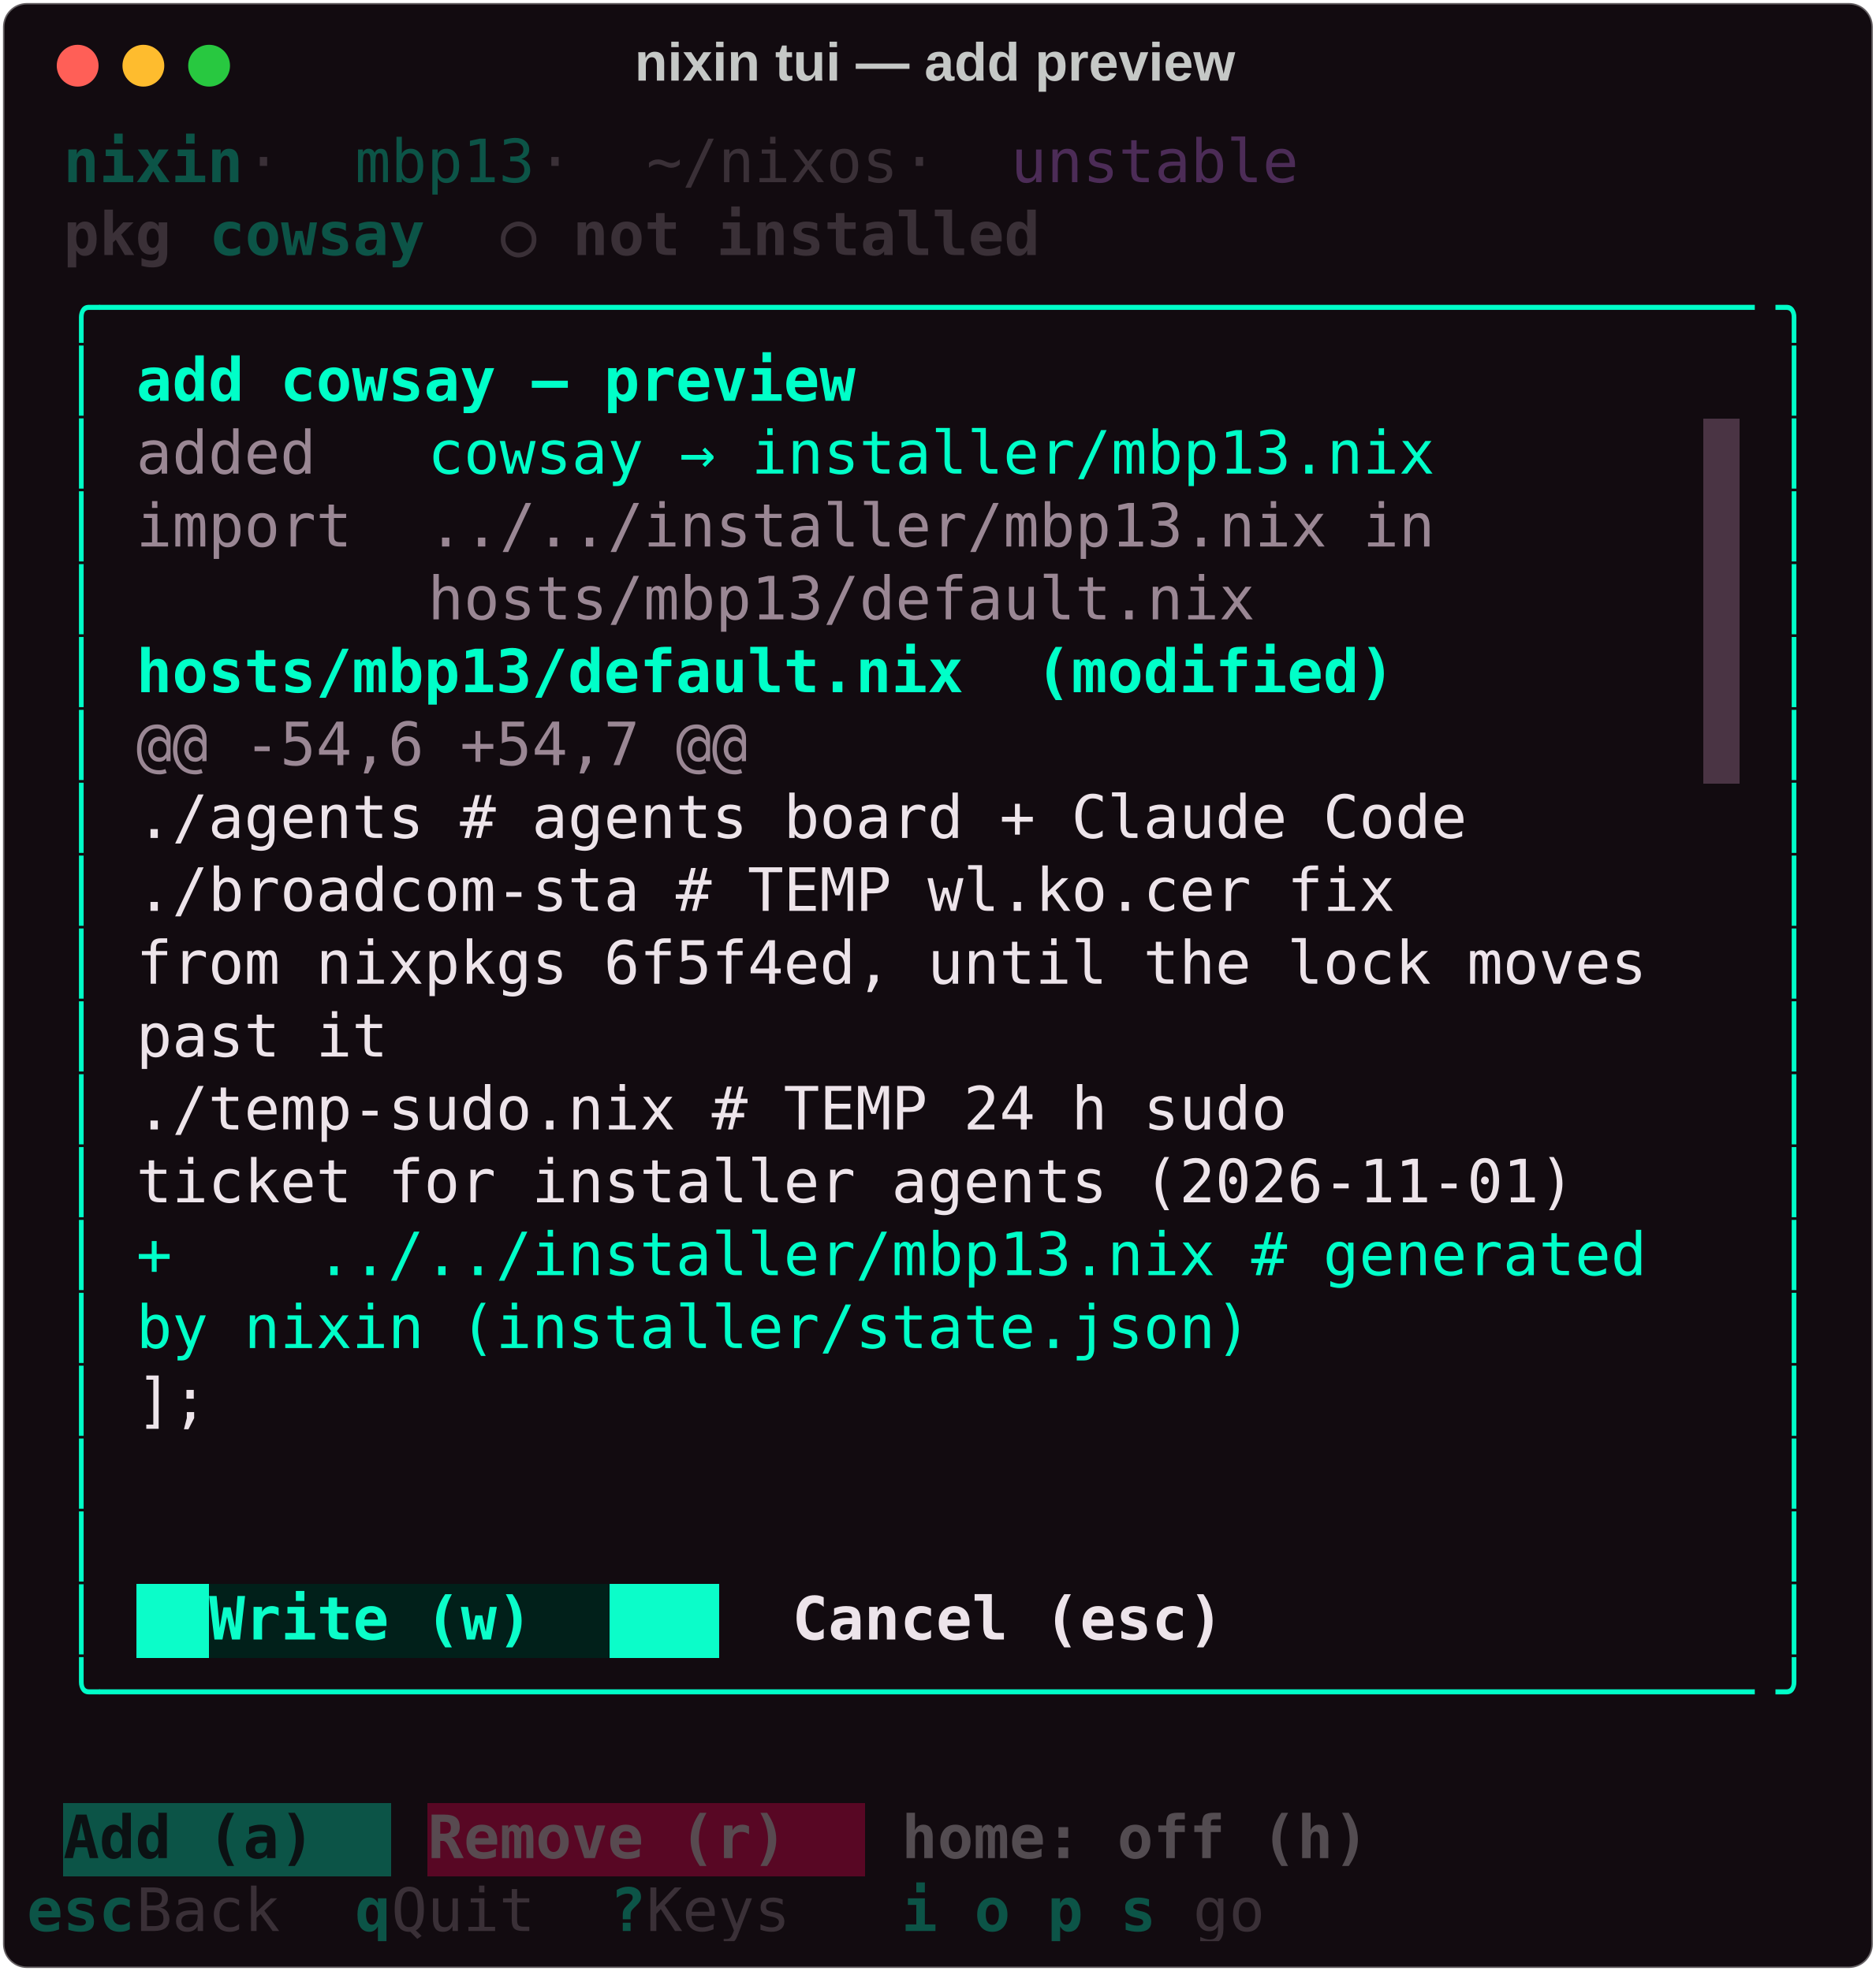
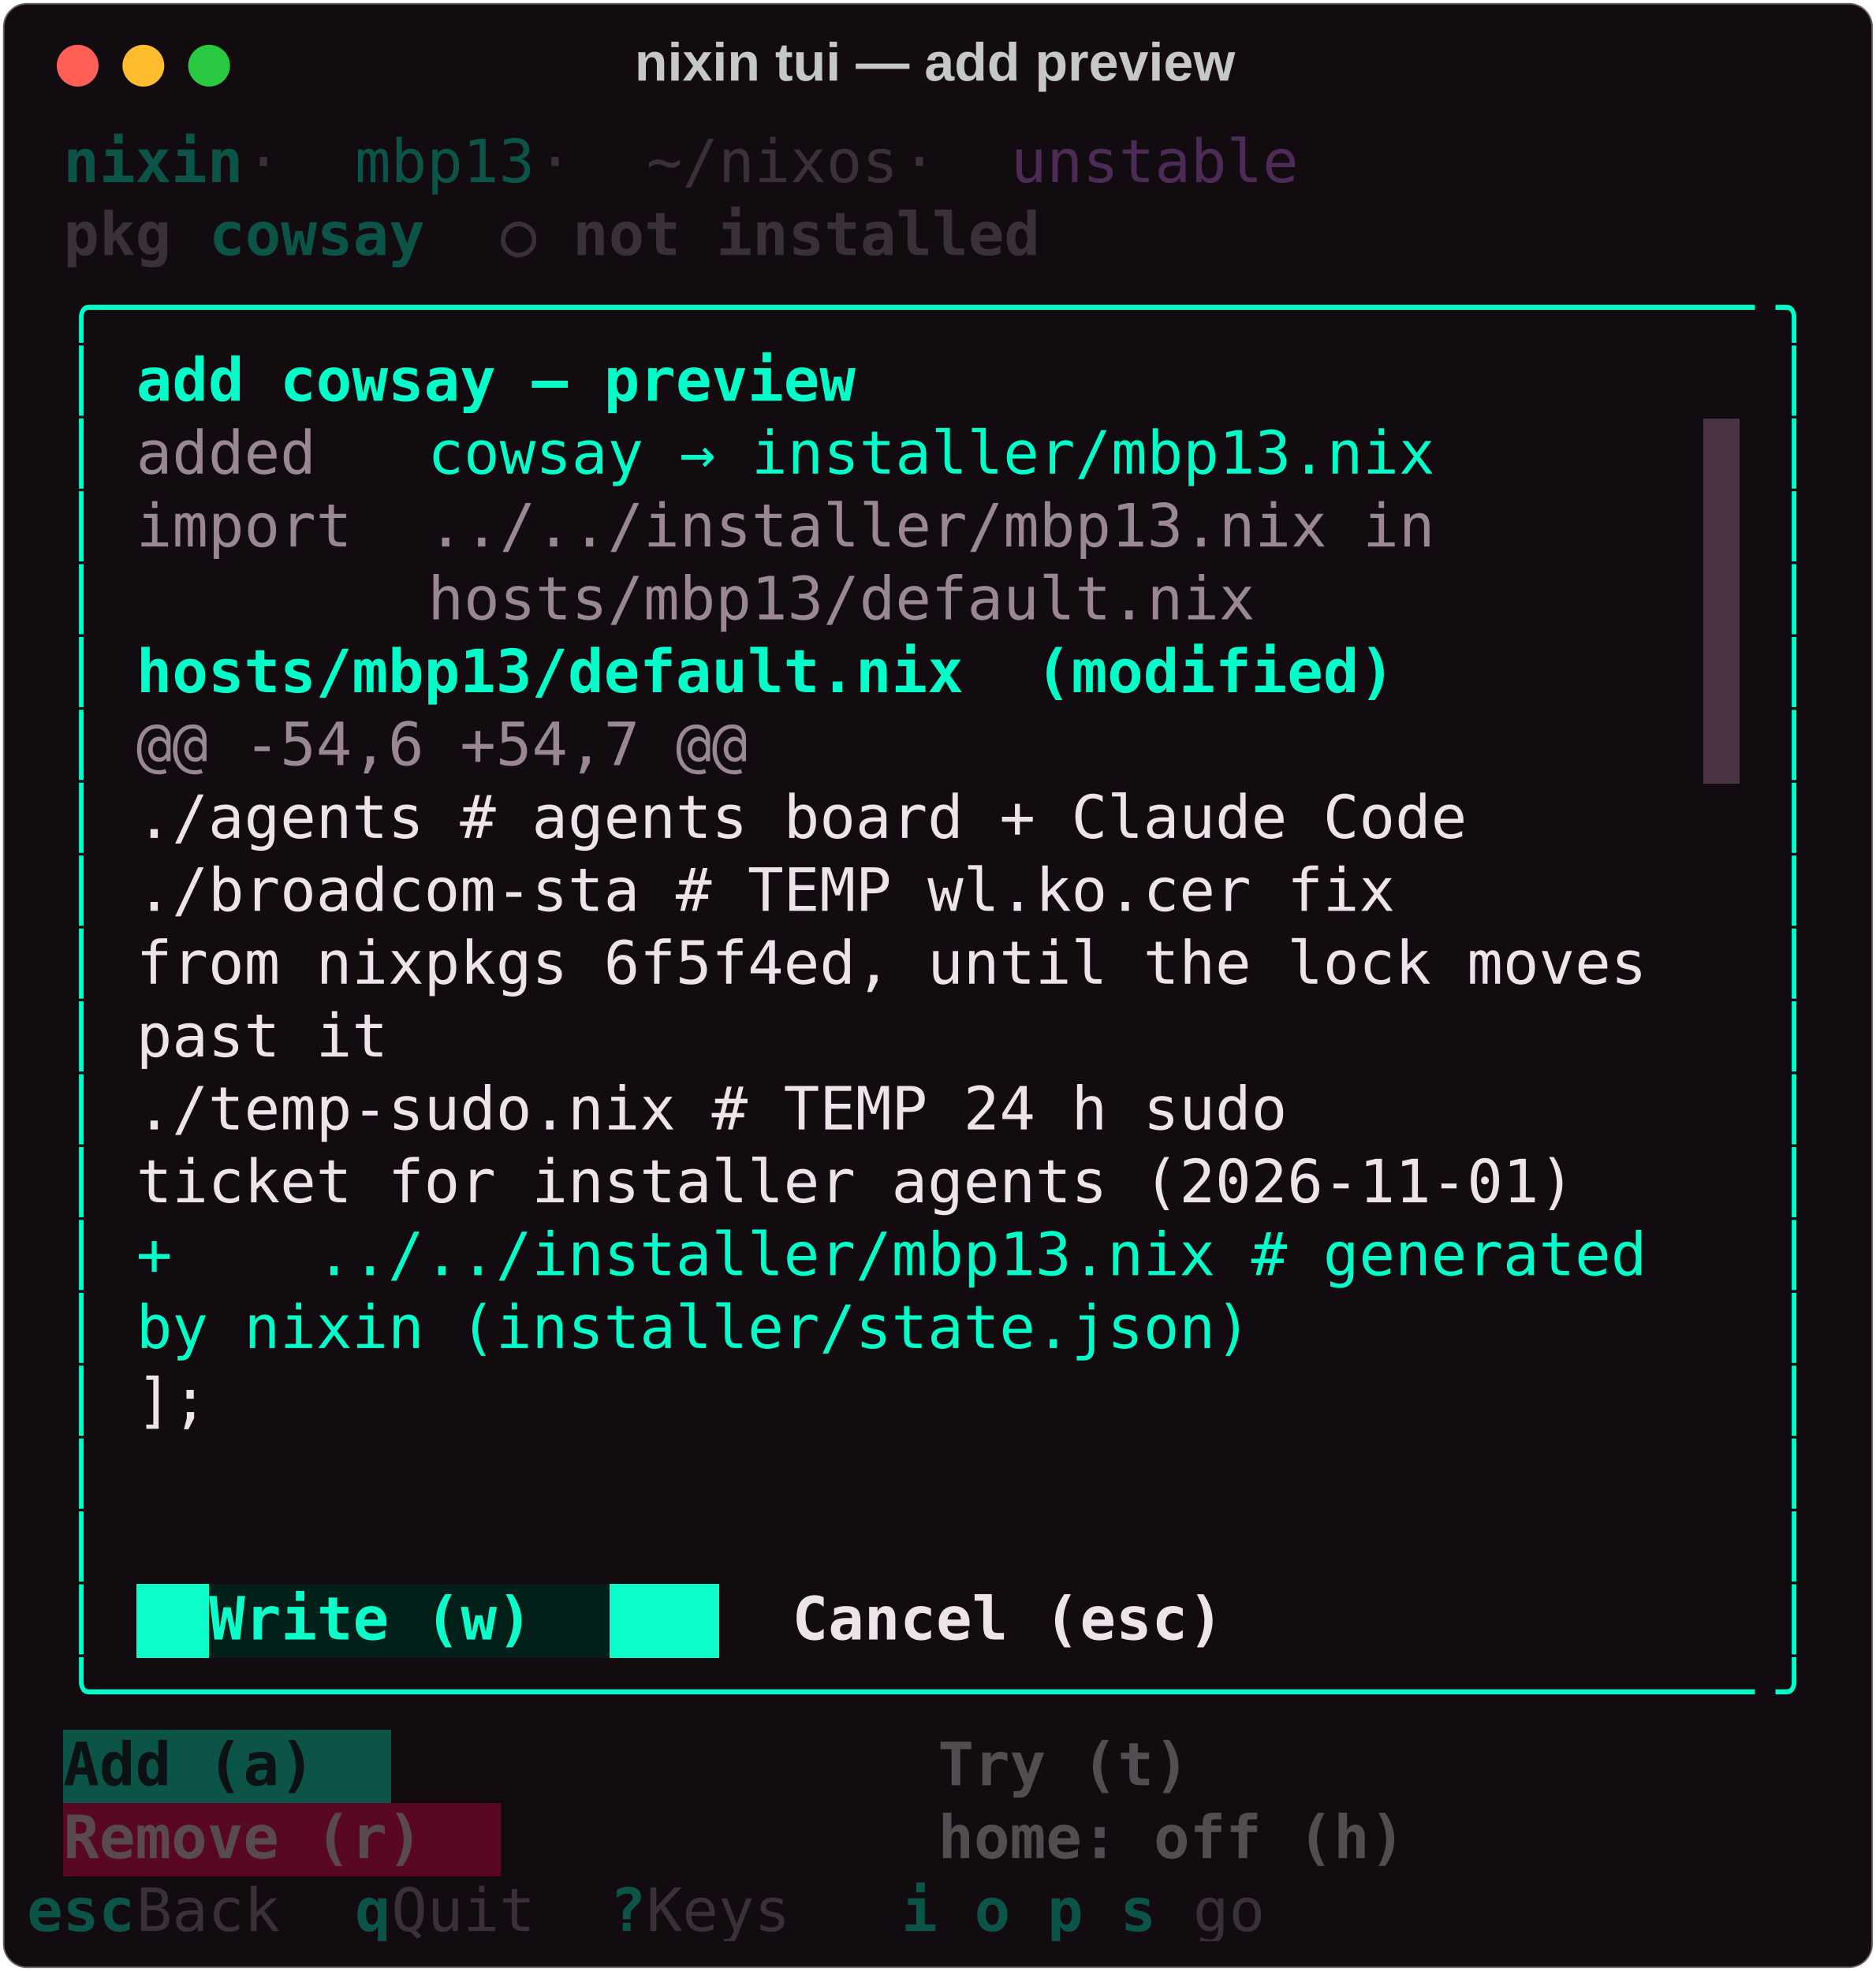
<svg xmlns="http://www.w3.org/2000/svg" class="rich-terminal" viewBox="0 0 628 660.0">
  <style>

    @font-face {
        font-family: "Fira Code";
        src: local("FiraCode-Regular"),
                url("https://cdnjs.cloudflare.com/ajax/libs/firacode/6.2.0/woff2/FiraCode-Regular.woff2") format("woff2"),
                url("https://cdnjs.cloudflare.com/ajax/libs/firacode/6.2.0/woff/FiraCode-Regular.woff") format("woff");
        font-style: normal;
        font-weight: 400;
    }
    @font-face {
        font-family: "Fira Code";
        src: local("FiraCode-Bold"),
                url("https://cdnjs.cloudflare.com/ajax/libs/firacode/6.2.0/woff2/FiraCode-Bold.woff2") format("woff2"),
                url("https://cdnjs.cloudflare.com/ajax/libs/firacode/6.2.0/woff/FiraCode-Bold.woff") format("woff");
        font-style: bold;
        font-weight: 700;
    }

-     .terminal-2222005914-matrix {
+     .terminal-1350723073-matrix {
        font-family: Fira Code, monospace;
        font-size: 20px;
        line-height: 24.4px;
        font-variant-east-asian: full-width;
    }

-     .terminal-2222005914-title {
+     .terminal-1350723073-title {
        font-size: 18px;
        font-weight: bold;
        font-family: arial;
    }

-     .terminal-2222005914-r1 { fill: #ede4ea }
- .terminal-2222005914-r2 { fill: #0c5447;font-weight: bold }
- .terminal-2222005914-r3 { fill: #3a3037 }
- .terminal-2222005914-r4 { fill: #0c5447 }
- .terminal-2222005914-r5 { fill: #4c2c57 }
- .terminal-2222005914-r6 { fill: #c5c8c6 }
- .terminal-2222005914-r7 { fill: #3a3037;font-weight: bold }
- .terminal-2222005914-r8 { fill: #534c51;font-weight: bold }
- .terminal-2222005914-r9 { fill: #00ffc8 }
- .terminal-2222005914-r10 { fill: #00ffc8;font-weight: bold }
- .terminal-2222005914-r11 { fill: #9a8794 }
- .terminal-2222005914-r12 { fill: #120b10 }
- .terminal-2222005914-r13 { fill: #0bfdc9;font-weight: bold }
- .terminal-2222005914-r14 { fill: #ede4ea;font-weight: bold }
- .terminal-2222005914-r15 { fill: #0c1113;font-weight: bold }
- .terminal-2222005914-r16 { fill: #584a50;font-weight: bold }
+     .terminal-1350723073-r1 { fill: #ede4ea }
+ .terminal-1350723073-r2 { fill: #0c5447;font-weight: bold }
+ .terminal-1350723073-r3 { fill: #3a3037 }
+ .terminal-1350723073-r4 { fill: #0c5447 }
+ .terminal-1350723073-r5 { fill: #4c2c57 }
+ .terminal-1350723073-r6 { fill: #c5c8c6 }
+ .terminal-1350723073-r7 { fill: #3a3037;font-weight: bold }
+ .terminal-1350723073-r8 { fill: #534c51;font-weight: bold }
+ .terminal-1350723073-r9 { fill: #00ffc8 }
+ .terminal-1350723073-r10 { fill: #00ffc8;font-weight: bold }
+ .terminal-1350723073-r11 { fill: #9a8794 }
+ .terminal-1350723073-r12 { fill: #120b10 }
+ .terminal-1350723073-r13 { fill: #0bfdc9;font-weight: bold }
+ .terminal-1350723073-r14 { fill: #ede4ea;font-weight: bold }
+ .terminal-1350723073-r15 { fill: #0c1113;font-weight: bold }
+ .terminal-1350723073-r16 { fill: #584a50;font-weight: bold }
    </style>
  <defs>
-     <clipPath id="terminal-2222005914-clip-terminal">
+     <clipPath id="terminal-1350723073-clip-terminal">
      <rect x="0" y="0" width="609.0" height="609.0" />
    </clipPath>
-     <clipPath id="terminal-2222005914-line-0">
+     <clipPath id="terminal-1350723073-line-0">
      <rect x="0" y="1.5" width="610" height="24.65" />
    </clipPath>
-     <clipPath id="terminal-2222005914-line-1">
+     <clipPath id="terminal-1350723073-line-1">
      <rect x="0" y="25.9" width="610" height="24.65" />
    </clipPath>
-     <clipPath id="terminal-2222005914-line-2">
+     <clipPath id="terminal-1350723073-line-2">
      <rect x="0" y="50.3" width="610" height="24.65" />
    </clipPath>
-     <clipPath id="terminal-2222005914-line-3">
+     <clipPath id="terminal-1350723073-line-3">
      <rect x="0" y="74.7" width="610" height="24.65" />
    </clipPath>
-     <clipPath id="terminal-2222005914-line-4">
+     <clipPath id="terminal-1350723073-line-4">
      <rect x="0" y="99.1" width="610" height="24.65" />
    </clipPath>
-     <clipPath id="terminal-2222005914-line-5">
+     <clipPath id="terminal-1350723073-line-5">
      <rect x="0" y="123.5" width="610" height="24.65" />
    </clipPath>
-     <clipPath id="terminal-2222005914-line-6">
+     <clipPath id="terminal-1350723073-line-6">
      <rect x="0" y="147.9" width="610" height="24.65" />
    </clipPath>
-     <clipPath id="terminal-2222005914-line-7">
+     <clipPath id="terminal-1350723073-line-7">
      <rect x="0" y="172.3" width="610" height="24.65" />
    </clipPath>
-     <clipPath id="terminal-2222005914-line-8">
+     <clipPath id="terminal-1350723073-line-8">
      <rect x="0" y="196.7" width="610" height="24.65" />
    </clipPath>
-     <clipPath id="terminal-2222005914-line-9">
+     <clipPath id="terminal-1350723073-line-9">
      <rect x="0" y="221.1" width="610" height="24.65" />
    </clipPath>
-     <clipPath id="terminal-2222005914-line-10">
+     <clipPath id="terminal-1350723073-line-10">
      <rect x="0" y="245.5" width="610" height="24.65" />
    </clipPath>
-     <clipPath id="terminal-2222005914-line-11">
+     <clipPath id="terminal-1350723073-line-11">
      <rect x="0" y="269.9" width="610" height="24.65" />
    </clipPath>
-     <clipPath id="terminal-2222005914-line-12">
+     <clipPath id="terminal-1350723073-line-12">
      <rect x="0" y="294.3" width="610" height="24.65" />
    </clipPath>
-     <clipPath id="terminal-2222005914-line-13">
+     <clipPath id="terminal-1350723073-line-13">
      <rect x="0" y="318.7" width="610" height="24.65" />
    </clipPath>
-     <clipPath id="terminal-2222005914-line-14">
+     <clipPath id="terminal-1350723073-line-14">
      <rect x="0" y="343.1" width="610" height="24.65" />
    </clipPath>
-     <clipPath id="terminal-2222005914-line-15">
+     <clipPath id="terminal-1350723073-line-15">
      <rect x="0" y="367.5" width="610" height="24.65" />
    </clipPath>
-     <clipPath id="terminal-2222005914-line-16">
+     <clipPath id="terminal-1350723073-line-16">
      <rect x="0" y="391.9" width="610" height="24.65" />
    </clipPath>
-     <clipPath id="terminal-2222005914-line-17">
+     <clipPath id="terminal-1350723073-line-17">
      <rect x="0" y="416.3" width="610" height="24.65" />
    </clipPath>
-     <clipPath id="terminal-2222005914-line-18">
+     <clipPath id="terminal-1350723073-line-18">
      <rect x="0" y="440.7" width="610" height="24.65" />
    </clipPath>
-     <clipPath id="terminal-2222005914-line-19">
+     <clipPath id="terminal-1350723073-line-19">
      <rect x="0" y="465.1" width="610" height="24.65" />
    </clipPath>
-     <clipPath id="terminal-2222005914-line-20">
+     <clipPath id="terminal-1350723073-line-20">
      <rect x="0" y="489.5" width="610" height="24.65" />
    </clipPath>
-     <clipPath id="terminal-2222005914-line-21">
+     <clipPath id="terminal-1350723073-line-21">
      <rect x="0" y="513.9" width="610" height="24.65" />
    </clipPath>
-     <clipPath id="terminal-2222005914-line-22">
+     <clipPath id="terminal-1350723073-line-22">
      <rect x="0" y="538.3" width="610" height="24.65" />
    </clipPath>
-     <clipPath id="terminal-2222005914-line-23">
+     <clipPath id="terminal-1350723073-line-23">
      <rect x="0" y="562.7" width="610" height="24.65" />
    </clipPath>
  </defs>
  <rect fill="#120b10" stroke="rgba(255,255,255,0.35)" stroke-width="1" x="1" y="1" width="626" height="658" rx="8" />
-   <text class="terminal-2222005914-title" fill="#c5c8c6" text-anchor="middle" x="313" y="27">nixin tui — add preview</text>
+   <text class="terminal-1350723073-title" fill="#c5c8c6" text-anchor="middle" x="313" y="27">nixin tui — add preview</text>
  <g transform="translate(26,22)">
    <circle cx="0" cy="0" r="7" fill="#ff5f57" />
    <circle cx="22" cy="0" r="7" fill="#febc2e" />
    <circle cx="44" cy="0" r="7" fill="#28c840" />
  </g>
-   <g transform="translate(9, 41)" clip-path="url(#terminal-2222005914-clip-terminal)">
+   <g transform="translate(9, 41)" clip-path="url(#terminal-1350723073-clip-terminal)">
    <rect fill="#4a3444" x="561.2" y="99.1" width="12.2" height="24.65" shape-rendering="crispEdges" />
    <rect fill="#4a3444" x="561.2" y="123.5" width="12.2" height="24.65" shape-rendering="crispEdges" />
    <rect fill="#4a3444" x="561.2" y="147.9" width="12.2" height="24.65" shape-rendering="crispEdges" />
    <rect fill="#4a3444" x="561.2" y="172.3" width="12.2" height="24.65" shape-rendering="crispEdges" />
    <rect fill="#4a3444" x="561.2" y="196.7" width="12.2" height="24.65" shape-rendering="crispEdges" />
    <rect fill="#0bfdc9" x="36.6" y="489.5" width="24.4" height="24.65" shape-rendering="crispEdges" />
    <rect fill="#01201a" x="61" y="489.5" width="134.2" height="24.65" shape-rendering="crispEdges" />
    <rect fill="#0bfdc9" x="195.2" y="489.5" width="36.6" height="24.65" shape-rendering="crispEdges" />
-     <rect fill="#0c5447" x="12.2" y="562.7" width="109.8" height="24.65" shape-rendering="crispEdges" />
-     <rect fill="#580724" x="134.2" y="562.7" width="146.4" height="24.65" shape-rendering="crispEdges" />
-     <g class="terminal-2222005914-matrix">
-       <text class="terminal-2222005914-r2" x="12.2" y="20" textLength="61" clip-path="url(#terminal-2222005914-line-0)">nixin</text>
-       <text class="terminal-2222005914-r3" x="73.2" y="20" textLength="36.6" clip-path="url(#terminal-2222005914-line-0)"> · </text>
-       <text class="terminal-2222005914-r4" x="109.8" y="20" textLength="61" clip-path="url(#terminal-2222005914-line-0)">mbp13</text>
-       <text class="terminal-2222005914-r3" x="170.8" y="20" textLength="36.6" clip-path="url(#terminal-2222005914-line-0)"> · </text>
-       <text class="terminal-2222005914-r3" x="207.4" y="20" textLength="85.4" clip-path="url(#terminal-2222005914-line-0)">~/nixos</text>
-       <text class="terminal-2222005914-r3" x="292.8" y="20" textLength="36.6" clip-path="url(#terminal-2222005914-line-0)"> · </text>
-       <text class="terminal-2222005914-r5" x="329.4" y="20" textLength="97.6" clip-path="url(#terminal-2222005914-line-0)">unstable</text>
-       <text class="terminal-2222005914-r6" x="610" y="20" textLength="12.2" clip-path="url(#terminal-2222005914-line-0)">
- </text>
-       <text class="terminal-2222005914-r7" x="12.2" y="44.4" textLength="48.8" clip-path="url(#terminal-2222005914-line-1)">pkg </text>
-       <text class="terminal-2222005914-r2" x="61" y="44.4" textLength="73.2" clip-path="url(#terminal-2222005914-line-1)">cowsay</text>
-       <text class="terminal-2222005914-r7" x="158.6" y="44.4" textLength="183" clip-path="url(#terminal-2222005914-line-1)">○ not installed</text>
-       <text class="terminal-2222005914-r6" x="610" y="44.4" textLength="12.2" clip-path="url(#terminal-2222005914-line-1)">
- </text>
-       <text class="terminal-2222005914-r9" x="12.2" y="68.8" textLength="12.2" clip-path="url(#terminal-2222005914-line-2)">╭</text>
-       <text class="terminal-2222005914-r9" x="24.4" y="68.8" textLength="561.2" clip-path="url(#terminal-2222005914-line-2)">──────────────────────────────────────────────</text>
-       <text class="terminal-2222005914-r9" x="585.6" y="68.8" textLength="12.2" clip-path="url(#terminal-2222005914-line-2)">╮</text>
-       <text class="terminal-2222005914-r6" x="610" y="68.8" textLength="12.2" clip-path="url(#terminal-2222005914-line-2)">
- </text>
-       <text class="terminal-2222005914-r9" x="12.2" y="93.2" textLength="12.2" clip-path="url(#terminal-2222005914-line-3)">│</text>
-       <text class="terminal-2222005914-r10" x="36.6" y="93.2" textLength="244" clip-path="url(#terminal-2222005914-line-3)">add cowsay — preview</text>
-       <text class="terminal-2222005914-r9" x="585.6" y="93.2" textLength="12.2" clip-path="url(#terminal-2222005914-line-3)">│</text>
-       <text class="terminal-2222005914-r6" x="610" y="93.2" textLength="12.2" clip-path="url(#terminal-2222005914-line-3)">
- </text>
-       <text class="terminal-2222005914-r9" x="12.2" y="117.6" textLength="12.2" clip-path="url(#terminal-2222005914-line-4)">│</text>
-       <text class="terminal-2222005914-r11" x="36.6" y="117.6" textLength="73.2" clip-path="url(#terminal-2222005914-line-4)">added </text>
-       <text class="terminal-2222005914-r9" x="134.2" y="117.6" textLength="427" clip-path="url(#terminal-2222005914-line-4)">cowsay → installer/mbp13.nix       </text>
-       <text class="terminal-2222005914-r9" x="585.6" y="117.6" textLength="12.2" clip-path="url(#terminal-2222005914-line-4)">│</text>
-       <text class="terminal-2222005914-r6" x="610" y="117.6" textLength="12.2" clip-path="url(#terminal-2222005914-line-4)">
- </text>
-       <text class="terminal-2222005914-r9" x="12.2" y="142" textLength="12.2" clip-path="url(#terminal-2222005914-line-5)">│</text>
-       <text class="terminal-2222005914-r11" x="36.6" y="142" textLength="73.2" clip-path="url(#terminal-2222005914-line-5)">import</text>
-       <text class="terminal-2222005914-r11" x="134.2" y="142" textLength="427" clip-path="url(#terminal-2222005914-line-5)">../../installer/mbp13.nix in       </text>
-       <text class="terminal-2222005914-r9" x="585.6" y="142" textLength="12.2" clip-path="url(#terminal-2222005914-line-5)">│</text>
-       <text class="terminal-2222005914-r6" x="610" y="142" textLength="12.2" clip-path="url(#terminal-2222005914-line-5)">
- </text>
-       <text class="terminal-2222005914-r9" x="12.2" y="166.4" textLength="12.2" clip-path="url(#terminal-2222005914-line-6)">│</text>
-       <text class="terminal-2222005914-r11" x="134.2" y="166.4" textLength="427" clip-path="url(#terminal-2222005914-line-6)">hosts/mbp13/default.nix            </text>
-       <text class="terminal-2222005914-r9" x="585.6" y="166.4" textLength="12.2" clip-path="url(#terminal-2222005914-line-6)">│</text>
-       <text class="terminal-2222005914-r6" x="610" y="166.4" textLength="12.2" clip-path="url(#terminal-2222005914-line-6)">
- </text>
-       <text class="terminal-2222005914-r9" x="12.2" y="190.8" textLength="12.2" clip-path="url(#terminal-2222005914-line-7)">│</text>
-       <text class="terminal-2222005914-r10" x="36.6" y="190.8" textLength="427" clip-path="url(#terminal-2222005914-line-7)">hosts/mbp13/default.nix  (modified)</text>
-       <text class="terminal-2222005914-r9" x="585.6" y="190.8" textLength="12.2" clip-path="url(#terminal-2222005914-line-7)">│</text>
-       <text class="terminal-2222005914-r6" x="610" y="190.8" textLength="12.2" clip-path="url(#terminal-2222005914-line-7)">
- </text>
-       <text class="terminal-2222005914-r9" x="12.2" y="215.2" textLength="12.2" clip-path="url(#terminal-2222005914-line-8)">│</text>
-       <text class="terminal-2222005914-r11" x="36.6" y="215.2" textLength="207.4" clip-path="url(#terminal-2222005914-line-8)">@@ -54,6 +54,7 @@</text>
-       <text class="terminal-2222005914-r9" x="585.6" y="215.2" textLength="12.2" clip-path="url(#terminal-2222005914-line-8)">│</text>
-       <text class="terminal-2222005914-r6" x="610" y="215.2" textLength="12.2" clip-path="url(#terminal-2222005914-line-8)">
- </text>
-       <text class="terminal-2222005914-r9" x="12.2" y="239.6" textLength="12.2" clip-path="url(#terminal-2222005914-line-9)">│</text>
-       <text class="terminal-2222005914-r1" x="36.6" y="239.6" textLength="512.4" clip-path="url(#terminal-2222005914-line-9)">     ./agents # agents board + Claude Code</text>
-       <text class="terminal-2222005914-r9" x="585.6" y="239.6" textLength="12.2" clip-path="url(#terminal-2222005914-line-9)">│</text>
-       <text class="terminal-2222005914-r6" x="610" y="239.6" textLength="12.2" clip-path="url(#terminal-2222005914-line-9)">
- </text>
-       <text class="terminal-2222005914-r9" x="12.2" y="264" textLength="12.2" clip-path="url(#terminal-2222005914-line-10)">│</text>
-       <text class="terminal-2222005914-r1" x="36.6" y="264" textLength="488" clip-path="url(#terminal-2222005914-line-10)">     ./broadcom-sta # TEMP wl.ko.cer fix</text>
-       <text class="terminal-2222005914-r9" x="585.6" y="264" textLength="12.2" clip-path="url(#terminal-2222005914-line-10)">│</text>
-       <text class="terminal-2222005914-r6" x="610" y="264" textLength="12.2" clip-path="url(#terminal-2222005914-line-10)">
- </text>
-       <text class="terminal-2222005914-r9" x="12.2" y="288.4" textLength="12.2" clip-path="url(#terminal-2222005914-line-11)">│</text>
-       <text class="terminal-2222005914-r1" x="36.6" y="288.4" textLength="512.4" clip-path="url(#terminal-2222005914-line-11)">from nixpkgs 6f5f4ed, until the lock moves</text>
-       <text class="terminal-2222005914-r9" x="585.6" y="288.4" textLength="12.2" clip-path="url(#terminal-2222005914-line-11)">│</text>
-       <text class="terminal-2222005914-r6" x="610" y="288.4" textLength="12.2" clip-path="url(#terminal-2222005914-line-11)">
- </text>
-       <text class="terminal-2222005914-r9" x="12.2" y="312.8" textLength="12.2" clip-path="url(#terminal-2222005914-line-12)">│</text>
-       <text class="terminal-2222005914-r1" x="36.6" y="312.8" textLength="85.4" clip-path="url(#terminal-2222005914-line-12)">past it</text>
-       <text class="terminal-2222005914-r9" x="585.6" y="312.8" textLength="12.2" clip-path="url(#terminal-2222005914-line-12)">│</text>
-       <text class="terminal-2222005914-r6" x="610" y="312.8" textLength="12.2" clip-path="url(#terminal-2222005914-line-12)">
- </text>
-       <text class="terminal-2222005914-r9" x="12.2" y="337.2" textLength="12.2" clip-path="url(#terminal-2222005914-line-13)">│</text>
-       <text class="terminal-2222005914-r1" x="36.6" y="337.2" textLength="451.4" clip-path="url(#terminal-2222005914-line-13)">     ./temp-sudo.nix # TEMP 24 h sudo</text>
-       <text class="terminal-2222005914-r9" x="585.6" y="337.2" textLength="12.2" clip-path="url(#terminal-2222005914-line-13)">│</text>
-       <text class="terminal-2222005914-r6" x="610" y="337.2" textLength="12.2" clip-path="url(#terminal-2222005914-line-13)">
- </text>
-       <text class="terminal-2222005914-r9" x="12.2" y="361.6" textLength="12.2" clip-path="url(#terminal-2222005914-line-14)">│</text>
-       <text class="terminal-2222005914-r1" x="36.6" y="361.6" textLength="488" clip-path="url(#terminal-2222005914-line-14)">ticket for installer agents (2026-11-01)</text>
-       <text class="terminal-2222005914-r9" x="585.6" y="361.6" textLength="12.2" clip-path="url(#terminal-2222005914-line-14)">│</text>
-       <text class="terminal-2222005914-r6" x="610" y="361.6" textLength="12.2" clip-path="url(#terminal-2222005914-line-14)">
- </text>
-       <text class="terminal-2222005914-r9" x="12.2" y="386" textLength="12.2" clip-path="url(#terminal-2222005914-line-15)">│</text>
-       <text class="terminal-2222005914-r9" x="36.6" y="386" textLength="512.4" clip-path="url(#terminal-2222005914-line-15)">+    ../../installer/mbp13.nix # generated</text>
-       <text class="terminal-2222005914-r9" x="585.6" y="386" textLength="12.2" clip-path="url(#terminal-2222005914-line-15)">│</text>
-       <text class="terminal-2222005914-r6" x="610" y="386" textLength="12.2" clip-path="url(#terminal-2222005914-line-15)">
- </text>
-       <text class="terminal-2222005914-r9" x="12.2" y="410.4" textLength="12.2" clip-path="url(#terminal-2222005914-line-16)">│</text>
-       <text class="terminal-2222005914-r9" x="36.6" y="410.4" textLength="378.2" clip-path="url(#terminal-2222005914-line-16)">by nixin (installer/state.json)</text>
-       <text class="terminal-2222005914-r9" x="585.6" y="410.4" textLength="12.2" clip-path="url(#terminal-2222005914-line-16)">│</text>
-       <text class="terminal-2222005914-r6" x="610" y="410.4" textLength="12.2" clip-path="url(#terminal-2222005914-line-16)">
- </text>
-       <text class="terminal-2222005914-r9" x="12.2" y="434.8" textLength="12.2" clip-path="url(#terminal-2222005914-line-17)">│</text>
-       <text class="terminal-2222005914-r1" x="36.6" y="434.8" textLength="61" clip-path="url(#terminal-2222005914-line-17)">   ];</text>
-       <text class="terminal-2222005914-r9" x="585.6" y="434.8" textLength="12.2" clip-path="url(#terminal-2222005914-line-17)">│</text>
-       <text class="terminal-2222005914-r6" x="610" y="434.8" textLength="12.2" clip-path="url(#terminal-2222005914-line-17)">
- </text>
-       <text class="terminal-2222005914-r9" x="12.2" y="459.2" textLength="12.2" clip-path="url(#terminal-2222005914-line-18)">│</text>
-       <text class="terminal-2222005914-r9" x="585.6" y="459.2" textLength="12.2" clip-path="url(#terminal-2222005914-line-18)">│</text>
-       <text class="terminal-2222005914-r6" x="610" y="459.2" textLength="12.2" clip-path="url(#terminal-2222005914-line-18)">
- </text>
-       <text class="terminal-2222005914-r9" x="12.2" y="483.6" textLength="12.2" clip-path="url(#terminal-2222005914-line-19)">│</text>
-       <text class="terminal-2222005914-r9" x="585.6" y="483.6" textLength="12.2" clip-path="url(#terminal-2222005914-line-19)">│</text>
-       <text class="terminal-2222005914-r6" x="610" y="483.6" textLength="12.2" clip-path="url(#terminal-2222005914-line-19)">
- </text>
-       <text class="terminal-2222005914-r9" x="12.2" y="508" textLength="12.2" clip-path="url(#terminal-2222005914-line-20)">│</text>
-       <text class="terminal-2222005914-r13" x="61" y="508" textLength="134.2" clip-path="url(#terminal-2222005914-line-20)"> Write (w) </text>
-       <text class="terminal-2222005914-r14" x="256.2" y="508" textLength="170.8" clip-path="url(#terminal-2222005914-line-20)"> Cancel (esc) </text>
-       <text class="terminal-2222005914-r9" x="585.6" y="508" textLength="12.2" clip-path="url(#terminal-2222005914-line-20)">│</text>
-       <text class="terminal-2222005914-r6" x="610" y="508" textLength="12.2" clip-path="url(#terminal-2222005914-line-20)">
- </text>
-       <text class="terminal-2222005914-r9" x="12.2" y="532.4" textLength="12.2" clip-path="url(#terminal-2222005914-line-21)">╰</text>
-       <text class="terminal-2222005914-r9" x="24.4" y="532.4" textLength="561.2" clip-path="url(#terminal-2222005914-line-21)">──────────────────────────────────────────────</text>
-       <text class="terminal-2222005914-r9" x="585.6" y="532.4" textLength="12.2" clip-path="url(#terminal-2222005914-line-21)">╯</text>
-       <text class="terminal-2222005914-r6" x="610" y="532.4" textLength="12.2" clip-path="url(#terminal-2222005914-line-21)">
- </text>
-       <text class="terminal-2222005914-r6" x="610" y="556.8" textLength="12.2" clip-path="url(#terminal-2222005914-line-22)">
- </text>
-       <text class="terminal-2222005914-r15" x="12.2" y="581.2" textLength="109.8" clip-path="url(#terminal-2222005914-line-23)"> Add (a) </text>
-       <text class="terminal-2222005914-r16" x="134.2" y="581.2" textLength="146.4" clip-path="url(#terminal-2222005914-line-23)"> Remove (r) </text>
-       <text class="terminal-2222005914-r8" x="292.8" y="581.2" textLength="183" clip-path="url(#terminal-2222005914-line-23)"> home: off (h) </text>
-       <text class="terminal-2222005914-r6" x="610" y="581.2" textLength="12.2" clip-path="url(#terminal-2222005914-line-23)">
- </text>
-       <text class="terminal-2222005914-r2" x="0" y="605.6" textLength="36.6" clip-path="url(#terminal-2222005914-line-24)">esc</text>
-       <text class="terminal-2222005914-r3" x="36.6" y="605.6" textLength="61" clip-path="url(#terminal-2222005914-line-24)"> Back</text>
-       <text class="terminal-2222005914-r2" x="109.8" y="605.6" textLength="12.2" clip-path="url(#terminal-2222005914-line-24)">q</text>
-       <text class="terminal-2222005914-r3" x="122" y="605.6" textLength="61" clip-path="url(#terminal-2222005914-line-24)"> Quit</text>
-       <text class="terminal-2222005914-r2" x="195.2" y="605.6" textLength="12.2" clip-path="url(#terminal-2222005914-line-24)">?</text>
-       <text class="terminal-2222005914-r3" x="207.4" y="605.6" textLength="61" clip-path="url(#terminal-2222005914-line-24)"> Keys</text>
-       <text class="terminal-2222005914-r2" x="292.8" y="605.6" textLength="12.2" clip-path="url(#terminal-2222005914-line-24)">i</text>
-       <text class="terminal-2222005914-r2" x="317.2" y="605.6" textLength="12.2" clip-path="url(#terminal-2222005914-line-24)">o</text>
-       <text class="terminal-2222005914-r2" x="341.6" y="605.6" textLength="12.2" clip-path="url(#terminal-2222005914-line-24)">p</text>
-       <text class="terminal-2222005914-r2" x="366" y="605.6" textLength="12.2" clip-path="url(#terminal-2222005914-line-24)">s</text>
-       <text class="terminal-2222005914-r3" x="390.4" y="605.6" textLength="24.4" clip-path="url(#terminal-2222005914-line-24)">go</text>
+     <rect fill="#0c5447" x="12.2" y="538.3" width="109.8" height="24.65" shape-rendering="crispEdges" />
+     <rect fill="#580724" x="12.2" y="562.7" width="146.4" height="24.65" shape-rendering="crispEdges" />
+     <g class="terminal-1350723073-matrix">
+       <text class="terminal-1350723073-r2" x="12.2" y="20" textLength="61" clip-path="url(#terminal-1350723073-line-0)">nixin</text>
+       <text class="terminal-1350723073-r3" x="73.2" y="20" textLength="36.6" clip-path="url(#terminal-1350723073-line-0)"> · </text>
+       <text class="terminal-1350723073-r4" x="109.8" y="20" textLength="61" clip-path="url(#terminal-1350723073-line-0)">mbp13</text>
+       <text class="terminal-1350723073-r3" x="170.8" y="20" textLength="36.6" clip-path="url(#terminal-1350723073-line-0)"> · </text>
+       <text class="terminal-1350723073-r3" x="207.4" y="20" textLength="85.4" clip-path="url(#terminal-1350723073-line-0)">~/nixos</text>
+       <text class="terminal-1350723073-r3" x="292.8" y="20" textLength="36.6" clip-path="url(#terminal-1350723073-line-0)"> · </text>
+       <text class="terminal-1350723073-r5" x="329.4" y="20" textLength="97.6" clip-path="url(#terminal-1350723073-line-0)">unstable</text>
+       <text class="terminal-1350723073-r6" x="610" y="20" textLength="12.2" clip-path="url(#terminal-1350723073-line-0)">
+ </text>
+       <text class="terminal-1350723073-r7" x="12.2" y="44.4" textLength="48.8" clip-path="url(#terminal-1350723073-line-1)">pkg </text>
+       <text class="terminal-1350723073-r2" x="61" y="44.4" textLength="73.2" clip-path="url(#terminal-1350723073-line-1)">cowsay</text>
+       <text class="terminal-1350723073-r7" x="158.6" y="44.4" textLength="183" clip-path="url(#terminal-1350723073-line-1)">○ not installed</text>
+       <text class="terminal-1350723073-r6" x="610" y="44.4" textLength="12.2" clip-path="url(#terminal-1350723073-line-1)">
+ </text>
+       <text class="terminal-1350723073-r9" x="12.2" y="68.8" textLength="12.2" clip-path="url(#terminal-1350723073-line-2)">╭</text>
+       <text class="terminal-1350723073-r9" x="24.4" y="68.8" textLength="561.2" clip-path="url(#terminal-1350723073-line-2)">──────────────────────────────────────────────</text>
+       <text class="terminal-1350723073-r9" x="585.6" y="68.8" textLength="12.2" clip-path="url(#terminal-1350723073-line-2)">╮</text>
+       <text class="terminal-1350723073-r6" x="610" y="68.8" textLength="12.2" clip-path="url(#terminal-1350723073-line-2)">
+ </text>
+       <text class="terminal-1350723073-r9" x="12.2" y="93.2" textLength="12.2" clip-path="url(#terminal-1350723073-line-3)">│</text>
+       <text class="terminal-1350723073-r10" x="36.6" y="93.2" textLength="244" clip-path="url(#terminal-1350723073-line-3)">add cowsay — preview</text>
+       <text class="terminal-1350723073-r9" x="585.6" y="93.2" textLength="12.2" clip-path="url(#terminal-1350723073-line-3)">│</text>
+       <text class="terminal-1350723073-r6" x="610" y="93.2" textLength="12.2" clip-path="url(#terminal-1350723073-line-3)">
+ </text>
+       <text class="terminal-1350723073-r9" x="12.2" y="117.6" textLength="12.2" clip-path="url(#terminal-1350723073-line-4)">│</text>
+       <text class="terminal-1350723073-r11" x="36.6" y="117.6" textLength="73.2" clip-path="url(#terminal-1350723073-line-4)">added </text>
+       <text class="terminal-1350723073-r9" x="134.2" y="117.6" textLength="427" clip-path="url(#terminal-1350723073-line-4)">cowsay → installer/mbp13.nix       </text>
+       <text class="terminal-1350723073-r9" x="585.6" y="117.6" textLength="12.2" clip-path="url(#terminal-1350723073-line-4)">│</text>
+       <text class="terminal-1350723073-r6" x="610" y="117.6" textLength="12.2" clip-path="url(#terminal-1350723073-line-4)">
+ </text>
+       <text class="terminal-1350723073-r9" x="12.2" y="142" textLength="12.2" clip-path="url(#terminal-1350723073-line-5)">│</text>
+       <text class="terminal-1350723073-r11" x="36.6" y="142" textLength="73.2" clip-path="url(#terminal-1350723073-line-5)">import</text>
+       <text class="terminal-1350723073-r11" x="134.2" y="142" textLength="427" clip-path="url(#terminal-1350723073-line-5)">../../installer/mbp13.nix in       </text>
+       <text class="terminal-1350723073-r9" x="585.6" y="142" textLength="12.2" clip-path="url(#terminal-1350723073-line-5)">│</text>
+       <text class="terminal-1350723073-r6" x="610" y="142" textLength="12.2" clip-path="url(#terminal-1350723073-line-5)">
+ </text>
+       <text class="terminal-1350723073-r9" x="12.2" y="166.4" textLength="12.2" clip-path="url(#terminal-1350723073-line-6)">│</text>
+       <text class="terminal-1350723073-r11" x="134.2" y="166.4" textLength="427" clip-path="url(#terminal-1350723073-line-6)">hosts/mbp13/default.nix            </text>
+       <text class="terminal-1350723073-r9" x="585.6" y="166.4" textLength="12.2" clip-path="url(#terminal-1350723073-line-6)">│</text>
+       <text class="terminal-1350723073-r6" x="610" y="166.4" textLength="12.2" clip-path="url(#terminal-1350723073-line-6)">
+ </text>
+       <text class="terminal-1350723073-r9" x="12.2" y="190.8" textLength="12.2" clip-path="url(#terminal-1350723073-line-7)">│</text>
+       <text class="terminal-1350723073-r10" x="36.6" y="190.8" textLength="427" clip-path="url(#terminal-1350723073-line-7)">hosts/mbp13/default.nix  (modified)</text>
+       <text class="terminal-1350723073-r9" x="585.6" y="190.8" textLength="12.2" clip-path="url(#terminal-1350723073-line-7)">│</text>
+       <text class="terminal-1350723073-r6" x="610" y="190.8" textLength="12.2" clip-path="url(#terminal-1350723073-line-7)">
+ </text>
+       <text class="terminal-1350723073-r9" x="12.2" y="215.2" textLength="12.2" clip-path="url(#terminal-1350723073-line-8)">│</text>
+       <text class="terminal-1350723073-r11" x="36.6" y="215.2" textLength="207.4" clip-path="url(#terminal-1350723073-line-8)">@@ -54,6 +54,7 @@</text>
+       <text class="terminal-1350723073-r9" x="585.6" y="215.2" textLength="12.2" clip-path="url(#terminal-1350723073-line-8)">│</text>
+       <text class="terminal-1350723073-r6" x="610" y="215.2" textLength="12.2" clip-path="url(#terminal-1350723073-line-8)">
+ </text>
+       <text class="terminal-1350723073-r9" x="12.2" y="239.6" textLength="12.2" clip-path="url(#terminal-1350723073-line-9)">│</text>
+       <text class="terminal-1350723073-r1" x="36.6" y="239.6" textLength="512.4" clip-path="url(#terminal-1350723073-line-9)">     ./agents # agents board + Claude Code</text>
+       <text class="terminal-1350723073-r9" x="585.6" y="239.6" textLength="12.2" clip-path="url(#terminal-1350723073-line-9)">│</text>
+       <text class="terminal-1350723073-r6" x="610" y="239.6" textLength="12.2" clip-path="url(#terminal-1350723073-line-9)">
+ </text>
+       <text class="terminal-1350723073-r9" x="12.2" y="264" textLength="12.2" clip-path="url(#terminal-1350723073-line-10)">│</text>
+       <text class="terminal-1350723073-r1" x="36.6" y="264" textLength="488" clip-path="url(#terminal-1350723073-line-10)">     ./broadcom-sta # TEMP wl.ko.cer fix</text>
+       <text class="terminal-1350723073-r9" x="585.6" y="264" textLength="12.2" clip-path="url(#terminal-1350723073-line-10)">│</text>
+       <text class="terminal-1350723073-r6" x="610" y="264" textLength="12.2" clip-path="url(#terminal-1350723073-line-10)">
+ </text>
+       <text class="terminal-1350723073-r9" x="12.2" y="288.4" textLength="12.2" clip-path="url(#terminal-1350723073-line-11)">│</text>
+       <text class="terminal-1350723073-r1" x="36.6" y="288.4" textLength="512.4" clip-path="url(#terminal-1350723073-line-11)">from nixpkgs 6f5f4ed, until the lock moves</text>
+       <text class="terminal-1350723073-r9" x="585.6" y="288.4" textLength="12.2" clip-path="url(#terminal-1350723073-line-11)">│</text>
+       <text class="terminal-1350723073-r6" x="610" y="288.4" textLength="12.2" clip-path="url(#terminal-1350723073-line-11)">
+ </text>
+       <text class="terminal-1350723073-r9" x="12.2" y="312.8" textLength="12.2" clip-path="url(#terminal-1350723073-line-12)">│</text>
+       <text class="terminal-1350723073-r1" x="36.6" y="312.8" textLength="85.4" clip-path="url(#terminal-1350723073-line-12)">past it</text>
+       <text class="terminal-1350723073-r9" x="585.6" y="312.8" textLength="12.2" clip-path="url(#terminal-1350723073-line-12)">│</text>
+       <text class="terminal-1350723073-r6" x="610" y="312.8" textLength="12.2" clip-path="url(#terminal-1350723073-line-12)">
+ </text>
+       <text class="terminal-1350723073-r9" x="12.2" y="337.2" textLength="12.2" clip-path="url(#terminal-1350723073-line-13)">│</text>
+       <text class="terminal-1350723073-r1" x="36.6" y="337.2" textLength="451.4" clip-path="url(#terminal-1350723073-line-13)">     ./temp-sudo.nix # TEMP 24 h sudo</text>
+       <text class="terminal-1350723073-r9" x="585.6" y="337.2" textLength="12.2" clip-path="url(#terminal-1350723073-line-13)">│</text>
+       <text class="terminal-1350723073-r6" x="610" y="337.2" textLength="12.2" clip-path="url(#terminal-1350723073-line-13)">
+ </text>
+       <text class="terminal-1350723073-r9" x="12.2" y="361.6" textLength="12.2" clip-path="url(#terminal-1350723073-line-14)">│</text>
+       <text class="terminal-1350723073-r1" x="36.6" y="361.6" textLength="488" clip-path="url(#terminal-1350723073-line-14)">ticket for installer agents (2026-11-01)</text>
+       <text class="terminal-1350723073-r9" x="585.6" y="361.6" textLength="12.2" clip-path="url(#terminal-1350723073-line-14)">│</text>
+       <text class="terminal-1350723073-r6" x="610" y="361.6" textLength="12.2" clip-path="url(#terminal-1350723073-line-14)">
+ </text>
+       <text class="terminal-1350723073-r9" x="12.2" y="386" textLength="12.2" clip-path="url(#terminal-1350723073-line-15)">│</text>
+       <text class="terminal-1350723073-r9" x="36.6" y="386" textLength="512.4" clip-path="url(#terminal-1350723073-line-15)">+    ../../installer/mbp13.nix # generated</text>
+       <text class="terminal-1350723073-r9" x="585.6" y="386" textLength="12.2" clip-path="url(#terminal-1350723073-line-15)">│</text>
+       <text class="terminal-1350723073-r6" x="610" y="386" textLength="12.2" clip-path="url(#terminal-1350723073-line-15)">
+ </text>
+       <text class="terminal-1350723073-r9" x="12.2" y="410.4" textLength="12.2" clip-path="url(#terminal-1350723073-line-16)">│</text>
+       <text class="terminal-1350723073-r9" x="36.6" y="410.4" textLength="378.2" clip-path="url(#terminal-1350723073-line-16)">by nixin (installer/state.json)</text>
+       <text class="terminal-1350723073-r9" x="585.6" y="410.4" textLength="12.2" clip-path="url(#terminal-1350723073-line-16)">│</text>
+       <text class="terminal-1350723073-r6" x="610" y="410.4" textLength="12.2" clip-path="url(#terminal-1350723073-line-16)">
+ </text>
+       <text class="terminal-1350723073-r9" x="12.2" y="434.8" textLength="12.2" clip-path="url(#terminal-1350723073-line-17)">│</text>
+       <text class="terminal-1350723073-r1" x="36.6" y="434.8" textLength="61" clip-path="url(#terminal-1350723073-line-17)">   ];</text>
+       <text class="terminal-1350723073-r9" x="585.6" y="434.8" textLength="12.2" clip-path="url(#terminal-1350723073-line-17)">│</text>
+       <text class="terminal-1350723073-r6" x="610" y="434.8" textLength="12.2" clip-path="url(#terminal-1350723073-line-17)">
+ </text>
+       <text class="terminal-1350723073-r9" x="12.2" y="459.2" textLength="12.2" clip-path="url(#terminal-1350723073-line-18)">│</text>
+       <text class="terminal-1350723073-r9" x="585.6" y="459.2" textLength="12.2" clip-path="url(#terminal-1350723073-line-18)">│</text>
+       <text class="terminal-1350723073-r6" x="610" y="459.2" textLength="12.2" clip-path="url(#terminal-1350723073-line-18)">
+ </text>
+       <text class="terminal-1350723073-r9" x="12.2" y="483.6" textLength="12.2" clip-path="url(#terminal-1350723073-line-19)">│</text>
+       <text class="terminal-1350723073-r9" x="585.6" y="483.6" textLength="12.2" clip-path="url(#terminal-1350723073-line-19)">│</text>
+       <text class="terminal-1350723073-r6" x="610" y="483.6" textLength="12.2" clip-path="url(#terminal-1350723073-line-19)">
+ </text>
+       <text class="terminal-1350723073-r9" x="12.2" y="508" textLength="12.2" clip-path="url(#terminal-1350723073-line-20)">│</text>
+       <text class="terminal-1350723073-r13" x="61" y="508" textLength="134.2" clip-path="url(#terminal-1350723073-line-20)"> Write (w) </text>
+       <text class="terminal-1350723073-r14" x="256.2" y="508" textLength="170.8" clip-path="url(#terminal-1350723073-line-20)"> Cancel (esc) </text>
+       <text class="terminal-1350723073-r9" x="585.6" y="508" textLength="12.2" clip-path="url(#terminal-1350723073-line-20)">│</text>
+       <text class="terminal-1350723073-r6" x="610" y="508" textLength="12.2" clip-path="url(#terminal-1350723073-line-20)">
+ </text>
+       <text class="terminal-1350723073-r9" x="12.2" y="532.4" textLength="12.2" clip-path="url(#terminal-1350723073-line-21)">╰</text>
+       <text class="terminal-1350723073-r9" x="24.4" y="532.4" textLength="561.2" clip-path="url(#terminal-1350723073-line-21)">──────────────────────────────────────────────</text>
+       <text class="terminal-1350723073-r9" x="585.6" y="532.4" textLength="12.2" clip-path="url(#terminal-1350723073-line-21)">╯</text>
+       <text class="terminal-1350723073-r6" x="610" y="532.4" textLength="12.2" clip-path="url(#terminal-1350723073-line-21)">
+ </text>
+       <text class="terminal-1350723073-r15" x="12.2" y="556.8" textLength="109.8" clip-path="url(#terminal-1350723073-line-22)"> Add (a) </text>
+       <text class="terminal-1350723073-r8" x="305" y="556.8" textLength="109.8" clip-path="url(#terminal-1350723073-line-22)"> Try (t) </text>
+       <text class="terminal-1350723073-r6" x="610" y="556.8" textLength="12.2" clip-path="url(#terminal-1350723073-line-22)">
+ </text>
+       <text class="terminal-1350723073-r16" x="12.2" y="581.2" textLength="146.4" clip-path="url(#terminal-1350723073-line-23)"> Remove (r) </text>
+       <text class="terminal-1350723073-r8" x="305" y="581.2" textLength="183" clip-path="url(#terminal-1350723073-line-23)"> home: off (h) </text>
+       <text class="terminal-1350723073-r6" x="610" y="581.2" textLength="12.2" clip-path="url(#terminal-1350723073-line-23)">
+ </text>
+       <text class="terminal-1350723073-r2" x="0" y="605.6" textLength="36.6" clip-path="url(#terminal-1350723073-line-24)">esc</text>
+       <text class="terminal-1350723073-r3" x="36.6" y="605.6" textLength="61" clip-path="url(#terminal-1350723073-line-24)"> Back</text>
+       <text class="terminal-1350723073-r2" x="109.8" y="605.6" textLength="12.2" clip-path="url(#terminal-1350723073-line-24)">q</text>
+       <text class="terminal-1350723073-r3" x="122" y="605.6" textLength="61" clip-path="url(#terminal-1350723073-line-24)"> Quit</text>
+       <text class="terminal-1350723073-r2" x="195.2" y="605.6" textLength="12.2" clip-path="url(#terminal-1350723073-line-24)">?</text>
+       <text class="terminal-1350723073-r3" x="207.4" y="605.6" textLength="61" clip-path="url(#terminal-1350723073-line-24)"> Keys</text>
+       <text class="terminal-1350723073-r2" x="292.8" y="605.6" textLength="12.2" clip-path="url(#terminal-1350723073-line-24)">i</text>
+       <text class="terminal-1350723073-r2" x="317.2" y="605.6" textLength="12.2" clip-path="url(#terminal-1350723073-line-24)">o</text>
+       <text class="terminal-1350723073-r2" x="341.6" y="605.6" textLength="12.2" clip-path="url(#terminal-1350723073-line-24)">p</text>
+       <text class="terminal-1350723073-r2" x="366" y="605.6" textLength="12.2" clip-path="url(#terminal-1350723073-line-24)">s</text>
+       <text class="terminal-1350723073-r3" x="390.4" y="605.6" textLength="24.4" clip-path="url(#terminal-1350723073-line-24)">go</text>
    </g>
  </g>
</svg>
